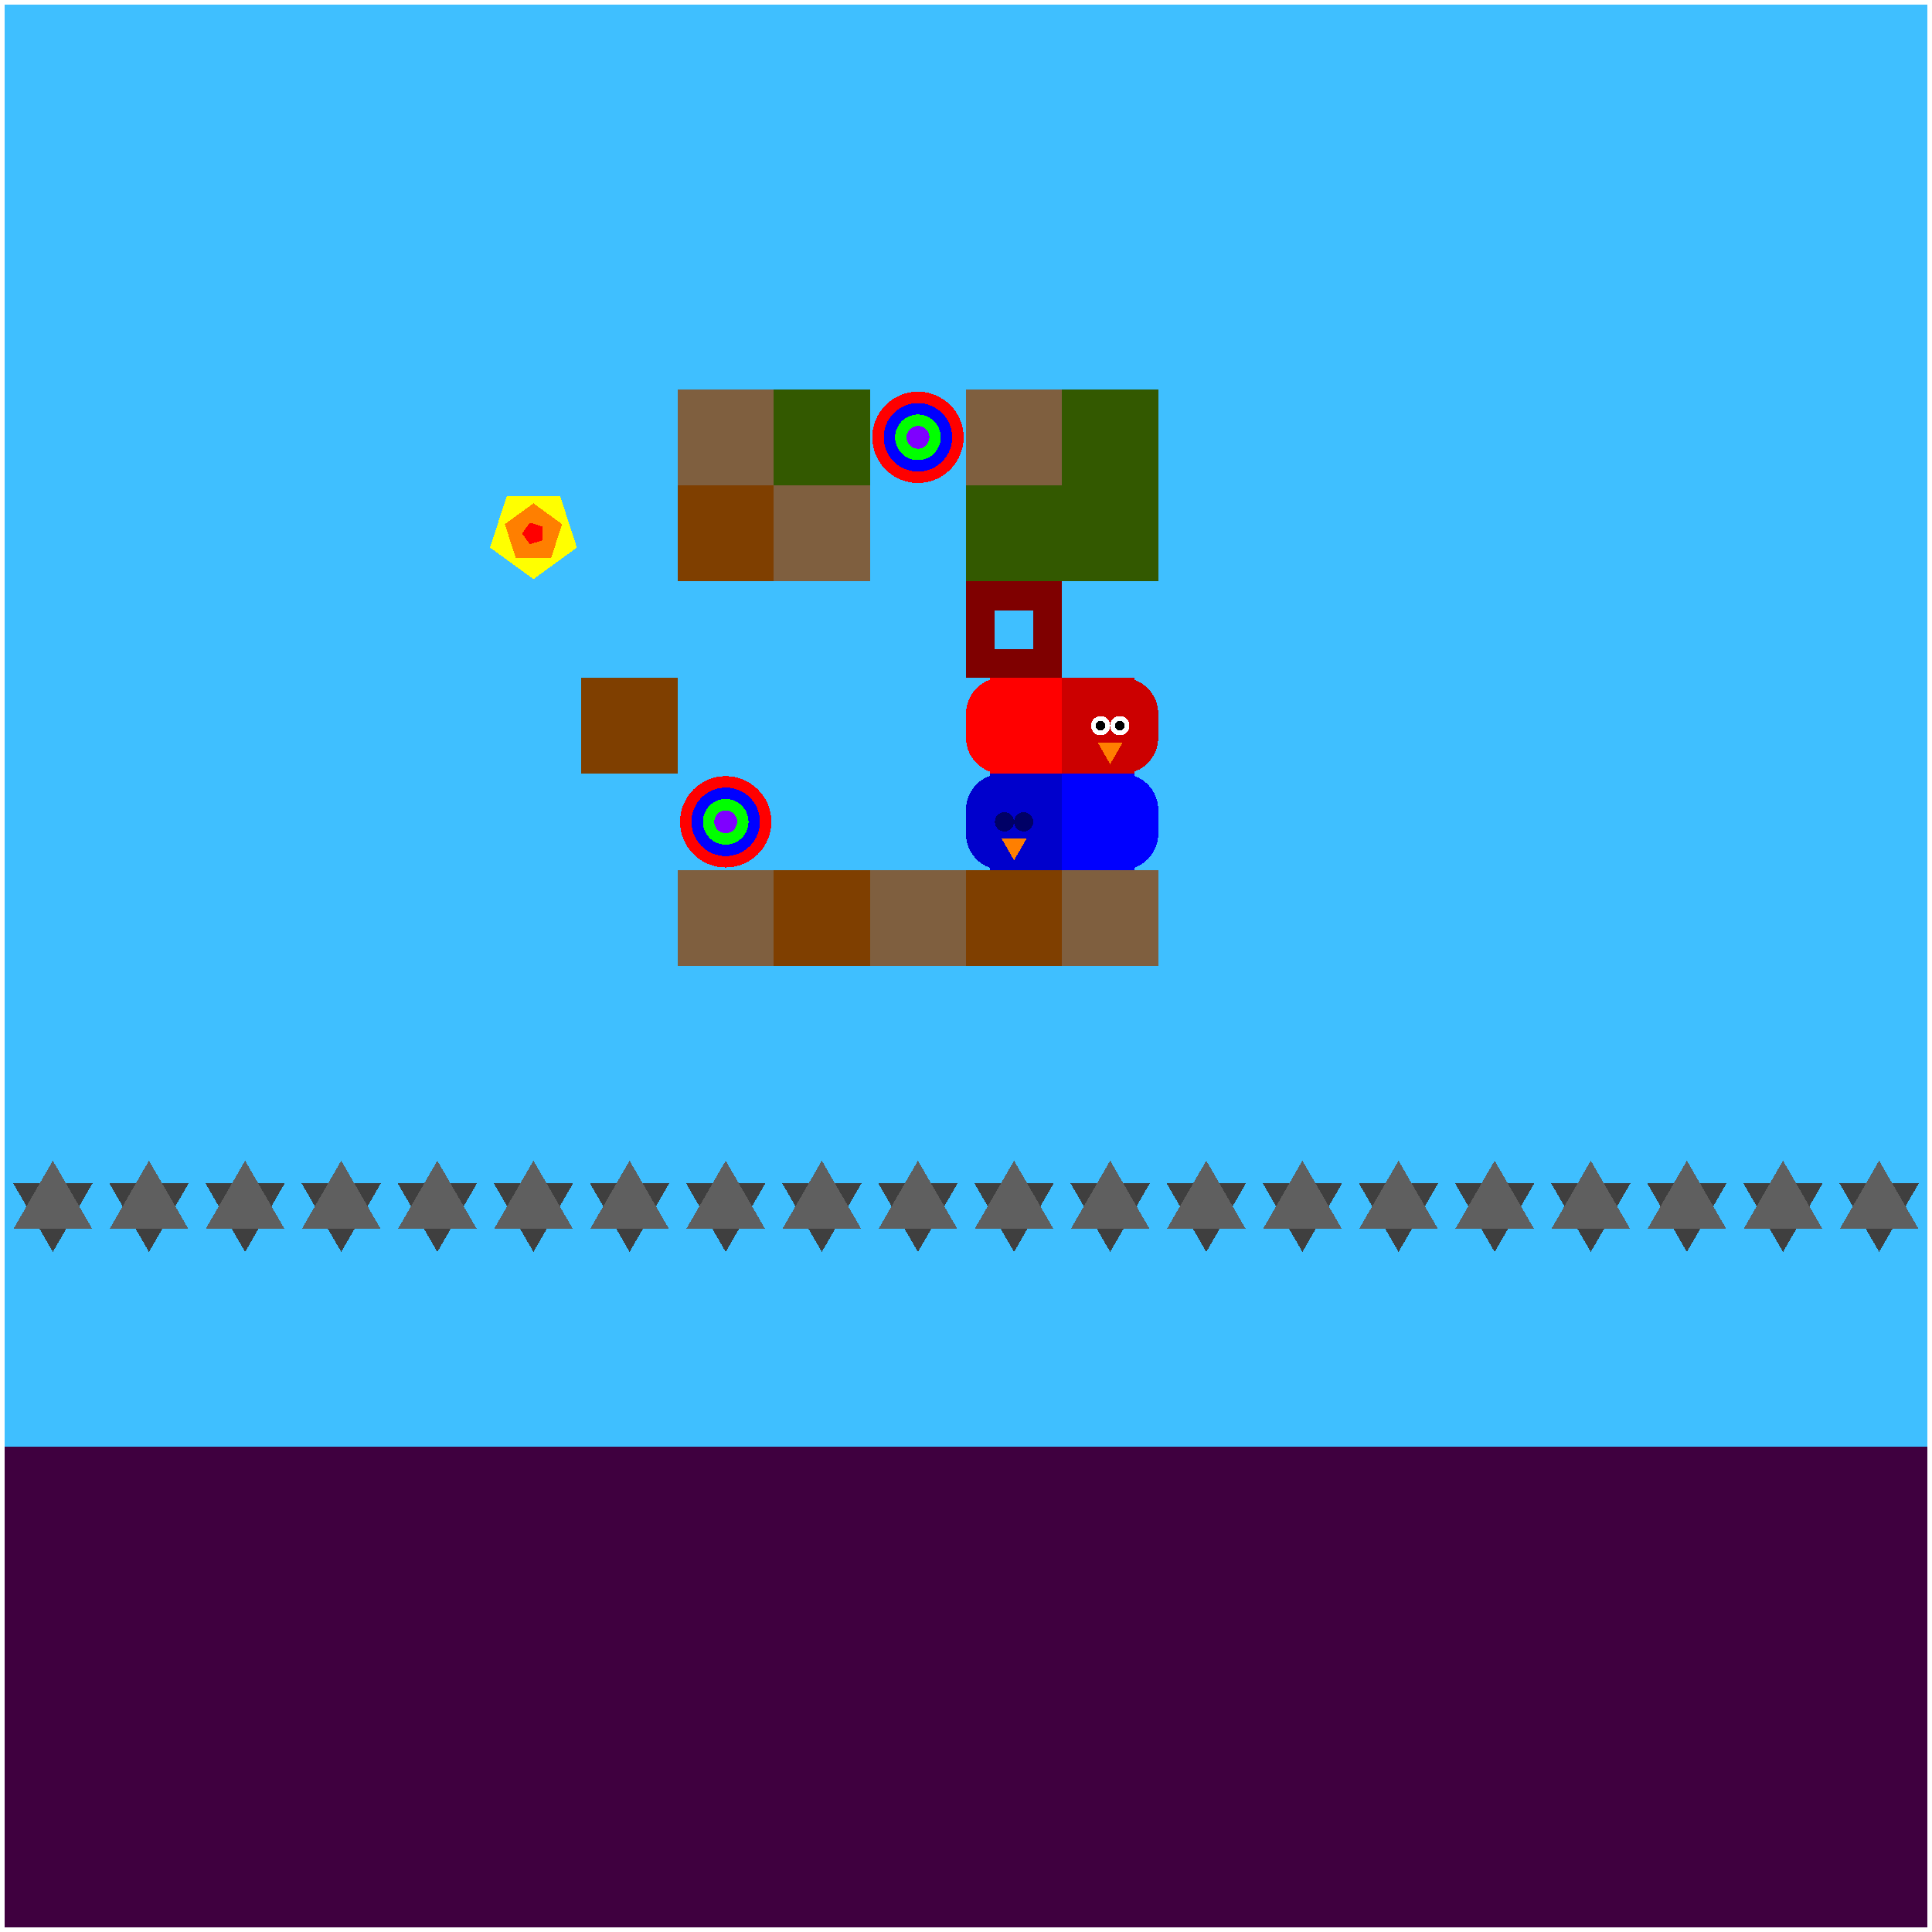
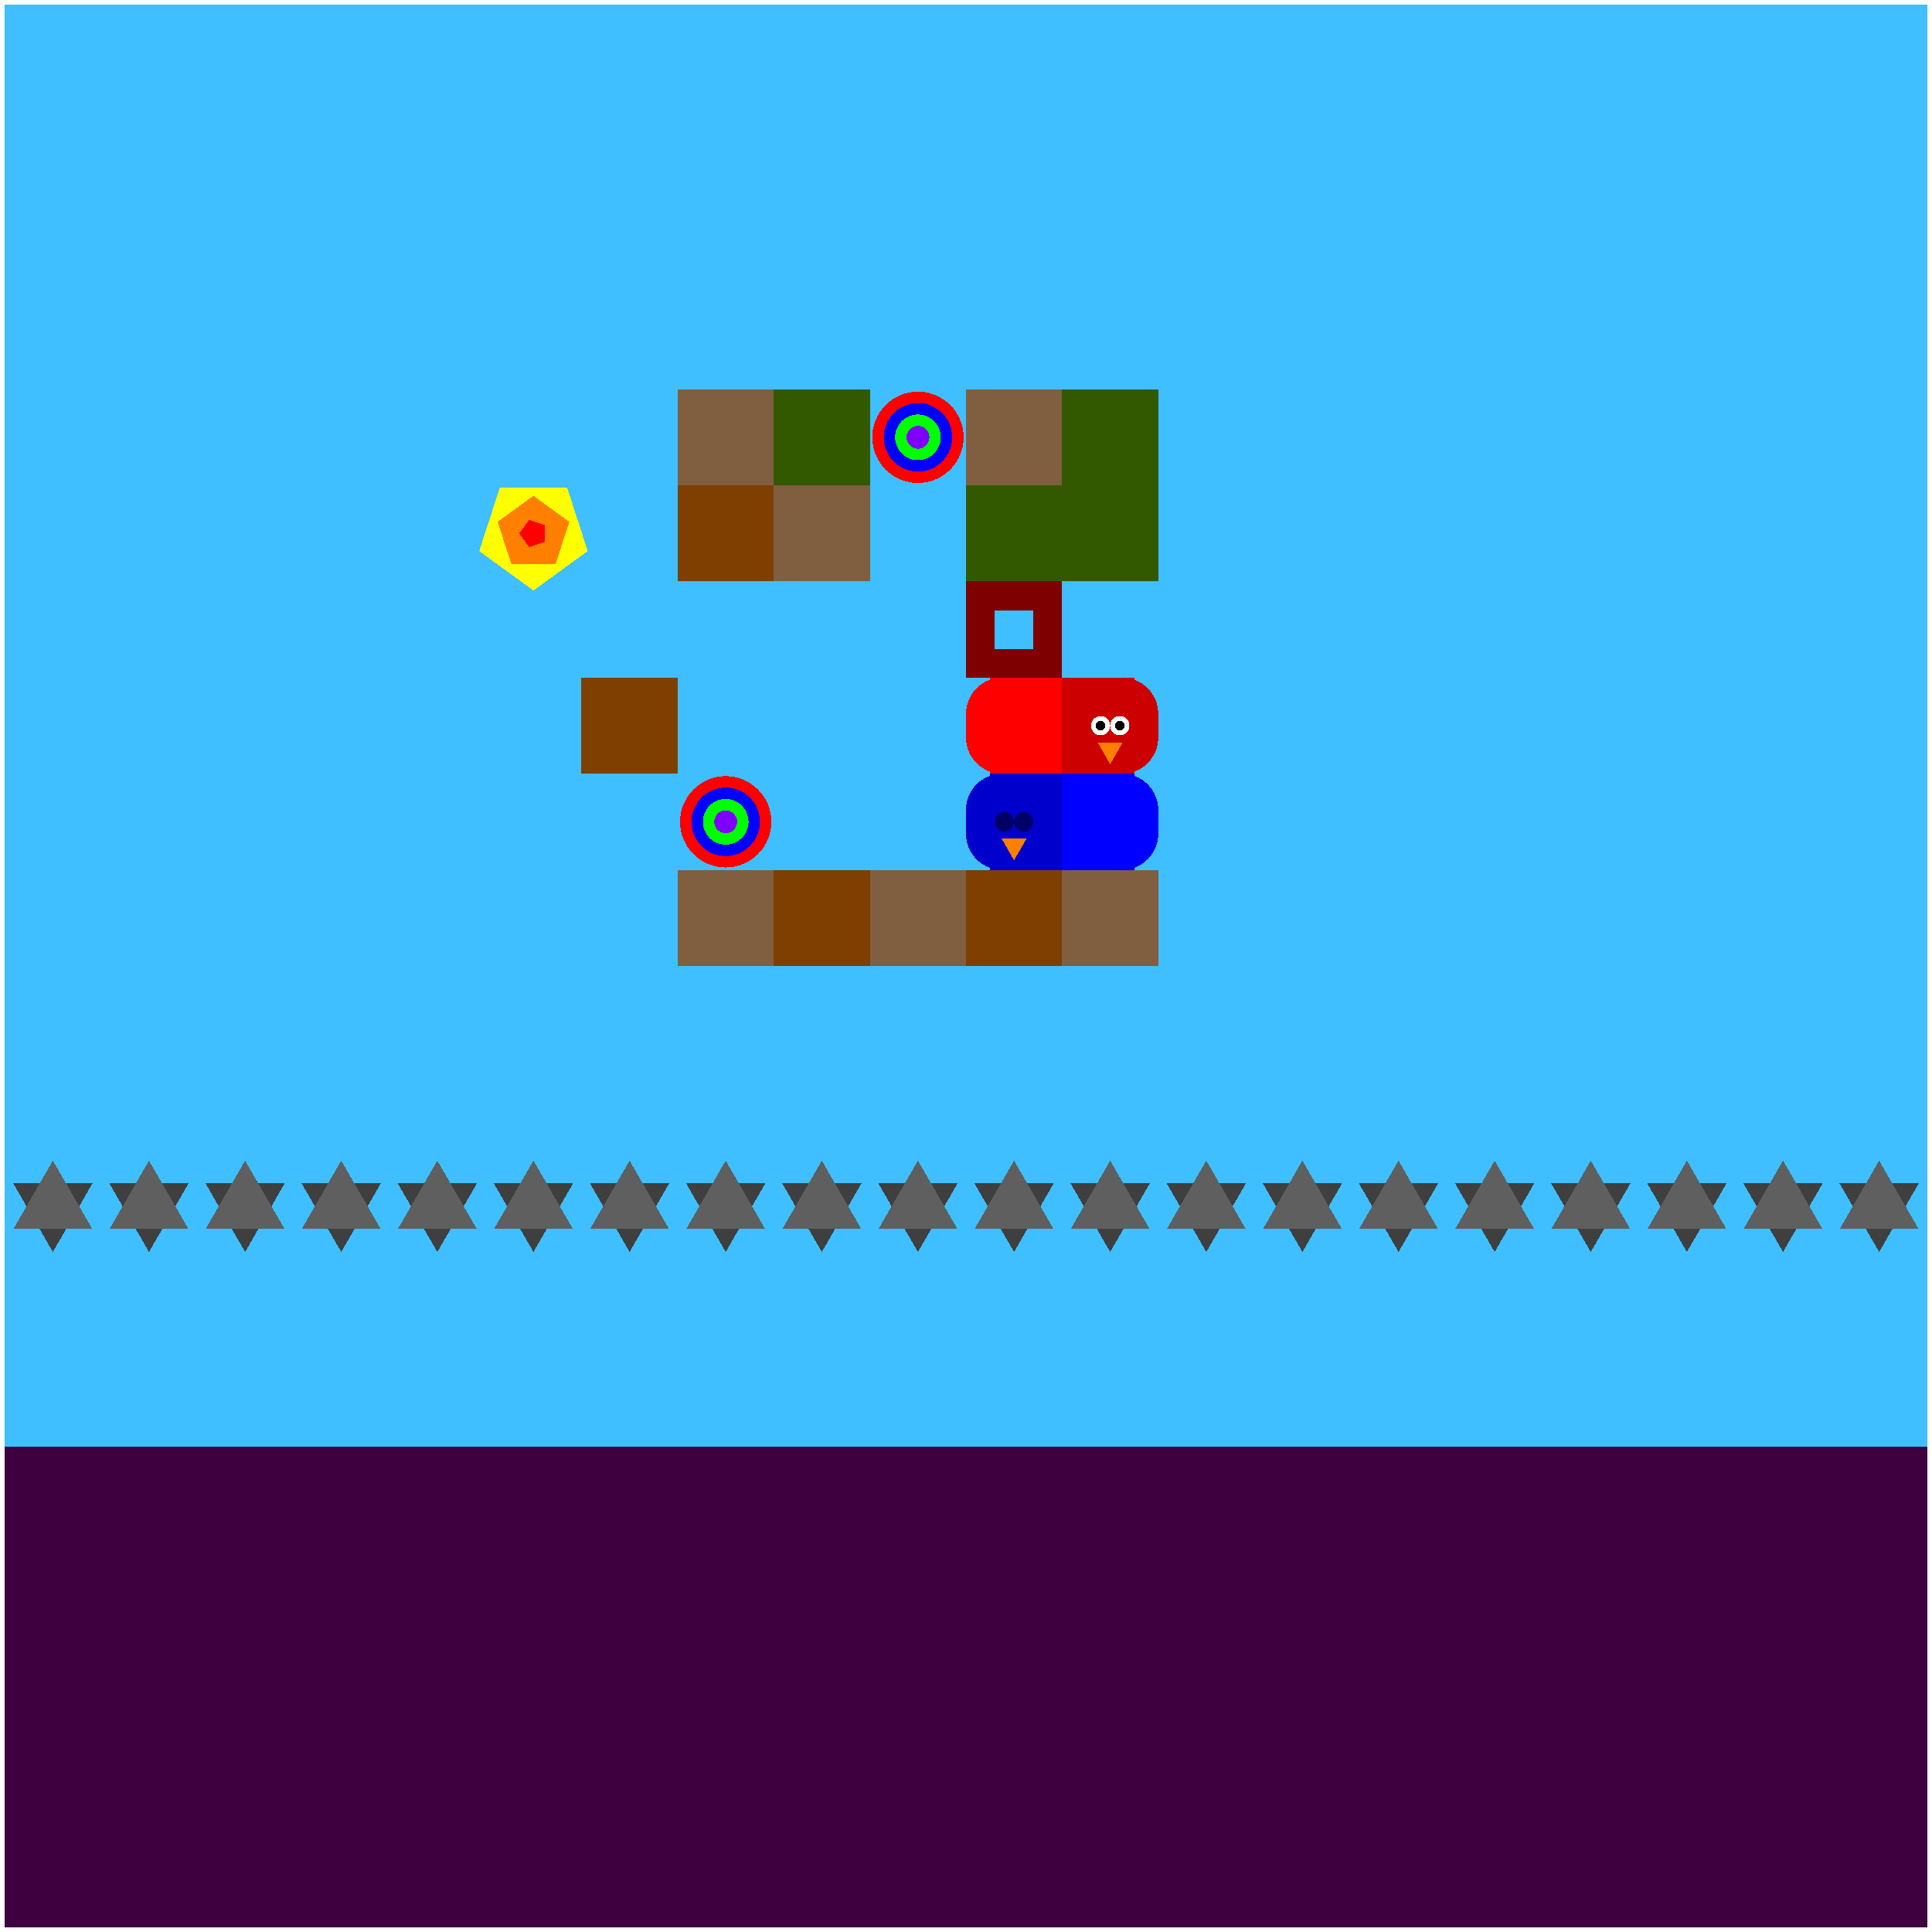
<svg xmlns="http://www.w3.org/2000/svg" version="1.1" width="403" height="403" viewBox="-1 -1 402 402" preserveAspectRatio="none" shape-rendering="crispEdges">
  <rect x="0" y="0" width="400" height="300" style="fill:rgb(63,191,255);" />
  <rect x="0" y="300" width="400" height="100" style="fill:rgb(63,0,63);" />
  <polygon points="10,259.5 18.227,245.25 1.773,245.25 10,259.5 " style="fill:rgb(63,63,63)" />
  <polygon points="18.227,254.75 10,240.5 1.773,254.75 18.227,254.75 " style="fill:rgb(95,95,95)" />
  <polygon points="30,259.5 38.227,245.25 21.773,245.25 30,259.5 " style="fill:rgb(63,63,63)" />
  <polygon points="38.227,254.75 30,240.5 21.773,254.75 38.227,254.75 " style="fill:rgb(95,95,95)" />
  <polygon points="50,259.5 58.227,245.25 41.773,245.25 50,259.5 " style="fill:rgb(63,63,63)" />
  <polygon points="58.227,254.75 50,240.5 41.773,254.75 58.227,254.75 " style="fill:rgb(95,95,95)" />
  <polygon points="70,259.5 78.227,245.25 61.773,245.25 70,259.5 " style="fill:rgb(63,63,63)" />
  <polygon points="78.227,254.75 70,240.5 61.773,254.75 78.227,254.75 " style="fill:rgb(95,95,95)" />
  <polygon points="90,259.5 98.227,245.25 81.773,245.25 90,259.5 " style="fill:rgb(63,63,63)" />
  <polygon points="98.227,254.75 90,240.5 81.773,254.75 98.227,254.75 " style="fill:rgb(95,95,95)" />
  <polygon points="110,119.5 119.035,112.936 115.584,102.314 104.416,102.314 100.965,112.936 110,119.5 " style="fill:rgb(255,255,0)" />
  <polygon points="113.685,115.073 115.963,108.062 110,103.73 104.037,108.062 106.315,115.073 113.685,115.073 " style="fill:rgb(255,127,0)" />
  <polygon points="111.921,111.396 111.921,108.604 109.266,107.741 107.625,110 109.266,112.259 111.921,111.396 " style="fill:rgb(255,0,0)" />
  <polygon points="110,259.5 118.227,245.25 101.773,245.25 110,259.5 " style="fill:rgb(63,63,63)" />
  <polygon points="118.227,254.75 110,240.5 101.773,254.75 118.227,254.75 " style="fill:rgb(95,95,95)" />
  <rect x="120" y="140" width="20" height="20" style="fill:rgb(127,63,0);" />
  <polygon points="130,259.5 138.227,245.25 121.773,245.25 130,259.5 " style="fill:rgb(63,63,63)" />
  <polygon points="138.227,254.75 130,240.5 121.773,254.75 138.227,254.75 " style="fill:rgb(95,95,95)" />
  <rect x="140" y="80" width="20" height="20" style="fill:rgb(127,95,63);" />
  <rect x="140" y="100" width="20" height="20" style="fill:rgb(127,63,0);" />
  <circle cx="150" cy="170" r="9.5" style="fill:rgb(255,0,0);stroke-width:1" />
  <circle cx="150" cy="170" r="7.125" style="fill:rgb(0,0,255);stroke-width:1" />
  <circle cx="150" cy="170" r="4.75" style="fill:rgb(0,255,0);stroke-width:1" />
  <circle cx="150" cy="170" r="2.375" style="fill:rgb(127,0,255);stroke-width:1" />
  <rect x="140" y="180" width="20" height="20" style="fill:rgb(127,95,63);" />
  <polygon points="150,259.5 158.227,245.25 141.773,245.25 150,259.5 " style="fill:rgb(63,63,63)" />
  <polygon points="158.227,254.75 150,240.5 141.773,254.75 158.227,254.75 " style="fill:rgb(95,95,95)" />
  <rect x="160" y="80" width="20" height="20" style="fill:rgb(51,89,0);" />
  <rect x="160" y="100" width="20" height="20" style="fill:rgb(127,95,63);" />
  <rect x="160" y="180" width="20" height="20" style="fill:rgb(127,63,0);" />
  <polygon points="170,259.5 178.227,245.25 161.773,245.25 170,259.5 " style="fill:rgb(63,63,63)" />
  <polygon points="178.227,254.75 170,240.5 161.773,254.75 178.227,254.75 " style="fill:rgb(95,95,95)" />
  <circle cx="190" cy="90" r="9.5" style="fill:rgb(255,0,0);stroke-width:1" />
  <circle cx="190" cy="90" r="7.125" style="fill:rgb(0,0,255);stroke-width:1" />
  <circle cx="190" cy="90" r="4.75" style="fill:rgb(0,255,0);stroke-width:1" />
  <circle cx="190" cy="90" r="2.375" style="fill:rgb(127,0,255);stroke-width:1" />
  <rect x="180" y="180" width="20" height="20" style="fill:rgb(127,95,63);" />
  <polygon points="190,259.5 198.227,245.25 181.773,245.25 190,259.5 " style="fill:rgb(63,63,63)" />
  <polygon points="198.227,254.75 190,240.5 181.773,254.75 198.227,254.75 " style="fill:rgb(95,95,95)" />
  <rect x="200" y="80" width="20" height="20" style="fill:rgb(127,95,63);" />
  <rect x="200" y="100" width="20" height="20" style="fill:rgb(51,89,0);" />
  <rect x="200" y="180" width="20" height="20" style="fill:rgb(127,63,0);" />
  <polygon points="210,259.5 218.227,245.25 201.773,245.25 210,259.5 " style="fill:rgb(63,63,63)" />
  <polygon points="218.227,254.75 210,240.5 201.773,254.75 218.227,254.75 " style="fill:rgb(95,95,95)" />
  <g style="fill:rgb(51,89,0);">
    <rect x="220" y="80" width="20" height="20" />
    <rect x="220" y="100" width="20" height="20" />
  </g>
  <rect x="220" y="180" width="20" height="20" style="fill:rgb(127,95,63);" />
  <polygon points="230,259.5 238.227,245.25 221.773,245.25 230,259.5 " style="fill:rgb(63,63,63)" />
  <polygon points="238.227,254.75 230,240.5 221.773,254.75 238.227,254.75 " style="fill:rgb(95,95,95)" />
  <polygon points="250,259.5 258.227,245.25 241.773,245.25 250,259.5 " style="fill:rgb(63,63,63)" />
  <polygon points="258.227,254.75 250,240.5 241.773,254.75 258.227,254.75 " style="fill:rgb(95,95,95)" />
  <polygon points="270,259.5 278.227,245.25 261.773,245.25 270,259.5 " style="fill:rgb(63,63,63)" />
  <polygon points="278.227,254.75 270,240.5 261.773,254.75 278.227,254.75 " style="fill:rgb(95,95,95)" />
  <polygon points="290,259.5 298.227,245.25 281.773,245.25 290,259.5 " style="fill:rgb(63,63,63)" />
  <polygon points="298.227,254.75 290,240.5 281.773,254.75 298.227,254.75 " style="fill:rgb(95,95,95)" />
  <polygon points="310,259.5 318.227,245.25 301.773,245.25 310,259.5 " style="fill:rgb(63,63,63)" />
  <polygon points="318.227,254.75 310,240.5 301.773,254.75 318.227,254.75 " style="fill:rgb(95,95,95)" />
  <polygon points="330,259.5 338.227,245.25 321.773,245.25 330,259.5 " style="fill:rgb(63,63,63)" />
  <polygon points="338.227,254.75 330,240.5 321.773,254.75 338.227,254.75 " style="fill:rgb(95,95,95)" />
  <polygon points="350,259.5 358.227,245.25 341.773,245.25 350,259.5 " style="fill:rgb(63,63,63)" />
  <polygon points="358.227,254.75 350,240.5 341.773,254.75 358.227,254.75 " style="fill:rgb(95,95,95)" />
  <polygon points="370,259.5 378.227,245.25 361.773,245.25 370,259.5 " style="fill:rgb(63,63,63)" />
  <polygon points="378.227,254.75 370,240.5 361.773,254.75 378.227,254.75 " style="fill:rgb(95,95,95)" />
  <polygon points="390,259.5 398.227,245.25 381.773,245.25 390,259.5 " style="fill:rgb(63,63,63)" />
  <polygon points="398.227,254.75 390,240.5 381.773,254.75 398.227,254.75 " style="fill:rgb(95,95,95)" />
+   <polygon points="110,121.875 121.294,113.67 116.98,100.393 103.02,100.393 98.706,113.67 110,121.875 " style="fill:rgb(255,255,0)" />
+   <polygon points="114.607,116.341 117.454,107.578 110,102.162 102.546,107.578 105.393,116.341 114.607,116.341 " style="fill:rgb(255,127,0)" />
+   <polygon points="112.402,111.745 112.402,108.255 109.083,107.177 107.031,110 109.083,112.823 112.402,111.745 " style="fill:rgb(255,0,0)" />
  <g style="fill:rgb(204,0,0);">
    <rect x="220" y="147.5" width="20" height="5" />
    <rect x="227.5" y="140" width="5" height="20" />
    <rect x="220" y="140" width="15" height="15" />
    <rect x="220" y="145" width="15" height="15" />
  </g>
  <circle cx="232.5" cy="147.5" r="7.5" style="fill:rgb(204,0,0);stroke-width:1" />
  <circle cx="232.5" cy="152.5" r="7.5" style="fill:rgb(204,0,0);stroke-width:1" />
  <circle cx="232" cy="150" r="2" style="fill:rgb(255,255,255);stroke-width:1" />
  <circle cx="232" cy="150" r="1" style="fill:rgb(0,0,0);stroke-width:1" />
  <circle cx="228" cy="150" r="2" style="fill:rgb(255,255,255);stroke-width:1" />
  <circle cx="228" cy="150" r="1" style="fill:rgb(0,0,0);stroke-width:1" />
  <polygon points="227.402,153.5 230,158 232.598,153.5 227.402,153.5 " style="fill:rgb(255,127,0)" />
  <g style="fill:rgb(255,0,0);">
    <rect x="200" y="147.5" width="20" height="5" />
    <rect x="207.5" y="140" width="5" height="20" />
  </g>
  <circle cx="207.5" cy="147.5" r="7.5" style="fill:rgb(255,0,0);stroke-width:1" />
  <circle cx="207.5" cy="152.5" r="7.5" style="fill:rgb(255,0,0);stroke-width:1" />
  <g style="fill:rgb(255,0,0);">
    <rect x="205" y="140" width="15" height="15" />
    <rect x="205" y="145" width="15" height="15" />
  </g>
  <g style="fill:rgb(0,0,204);">
    <rect x="200" y="167.5" width="20" height="5" />
    <rect x="207.5" y="160" width="5" height="20" />
  </g>
  <circle cx="207.5" cy="167.5" r="7.5" style="fill:rgb(0,0,204);stroke-width:1" />
  <circle cx="207.5" cy="172.5" r="7.5" style="fill:rgb(0,0,204);stroke-width:1" />
  <g style="fill:rgb(0,0,204);">
    <rect x="205" y="160" width="15" height="15" />
    <rect x="205" y="165" width="15" height="15" />
  </g>
  <circle cx="212" cy="170" r="2" style="fill:rgb(0,0,102);stroke-width:1" />
  <circle cx="208" cy="170" r="2" style="fill:rgb(0,0,102);stroke-width:1" />
  <polygon points="207.402,173.5 210,178 212.598,173.5 207.402,173.5 " style="fill:rgb(255,127,0)" />
  <g style="fill:rgb(0,0,255);">
    <rect x="220" y="167.5" width="20" height="5" />
    <rect x="227.5" y="160" width="5" height="20" />
    <rect x="220" y="160" width="15" height="15" />
    <rect x="220" y="165" width="15" height="15" />
  </g>
  <circle cx="232.5" cy="167.5" r="7.5" style="fill:rgb(0,0,255);stroke-width:1" />
  <circle cx="232.5" cy="172.5" r="7.5" style="fill:rgb(0,0,255);stroke-width:1" />
  <rect x="203" y="123" width="14" height="14" style="fill:none;stroke:rgb(127,0,0);stroke-width:6" />
  <path d="M 210 130 L" stroke="rgb(102,0,0)" stroke-width="0.015" fill="none" />
</svg>
